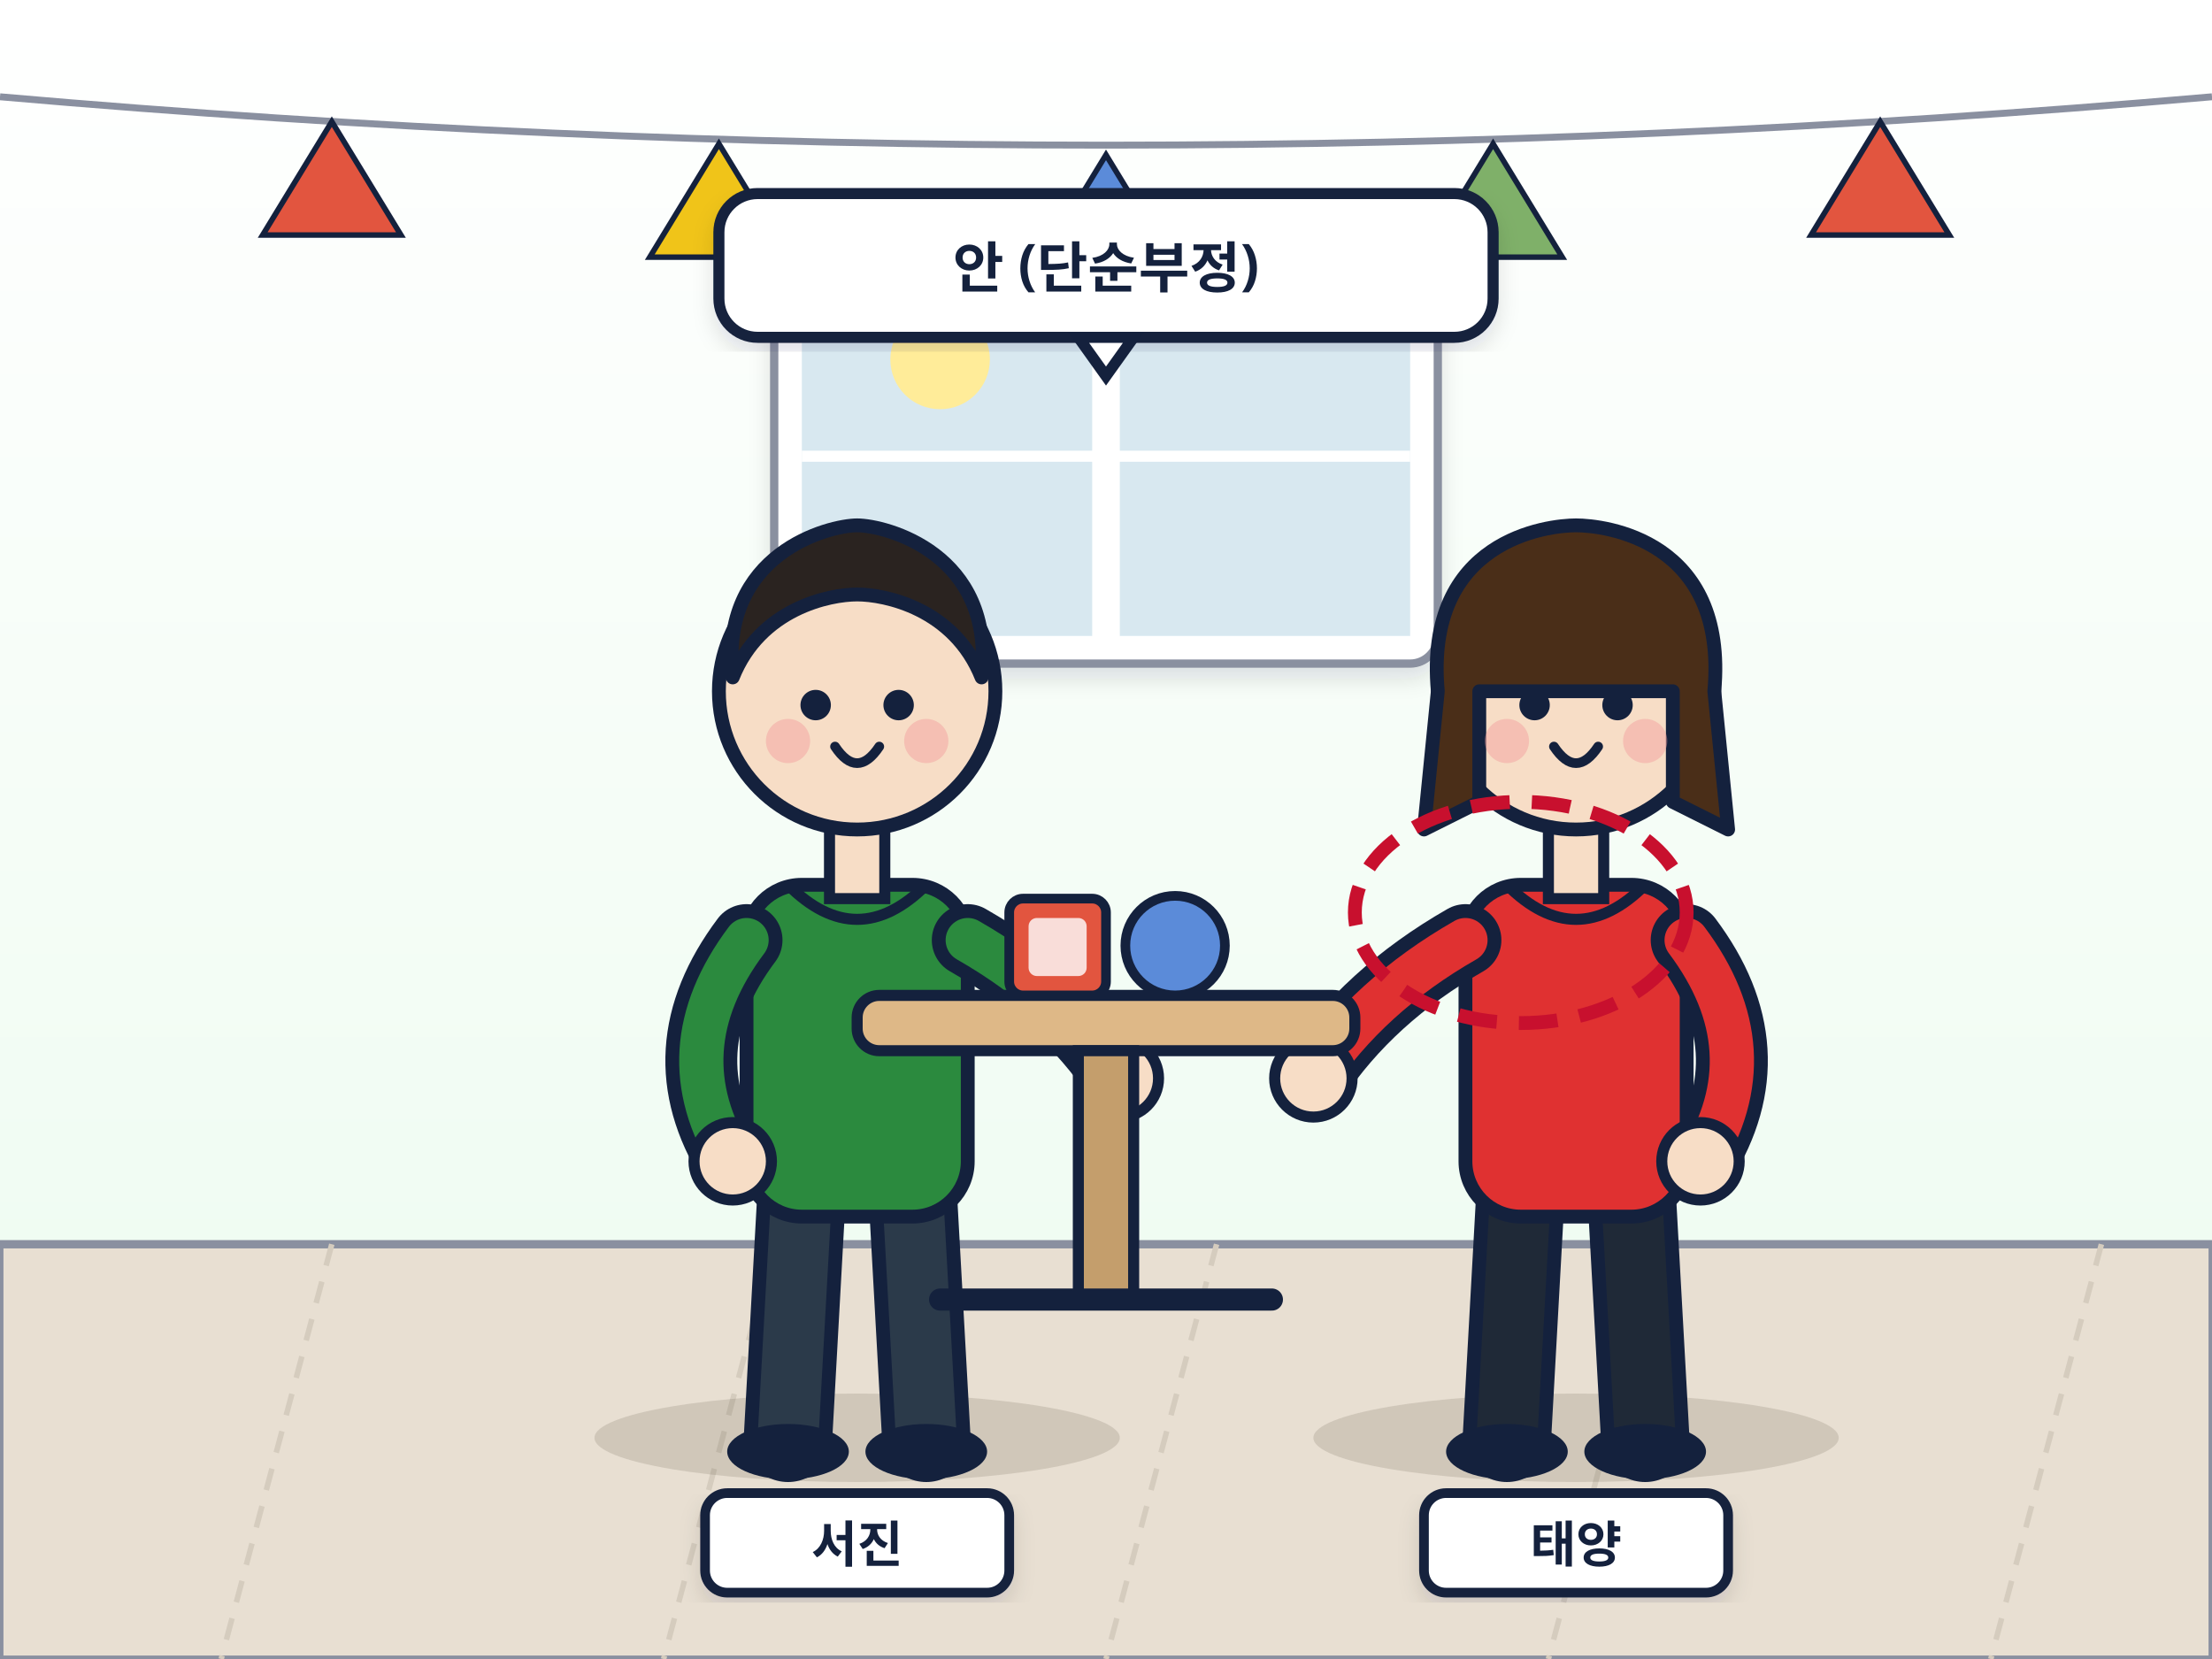
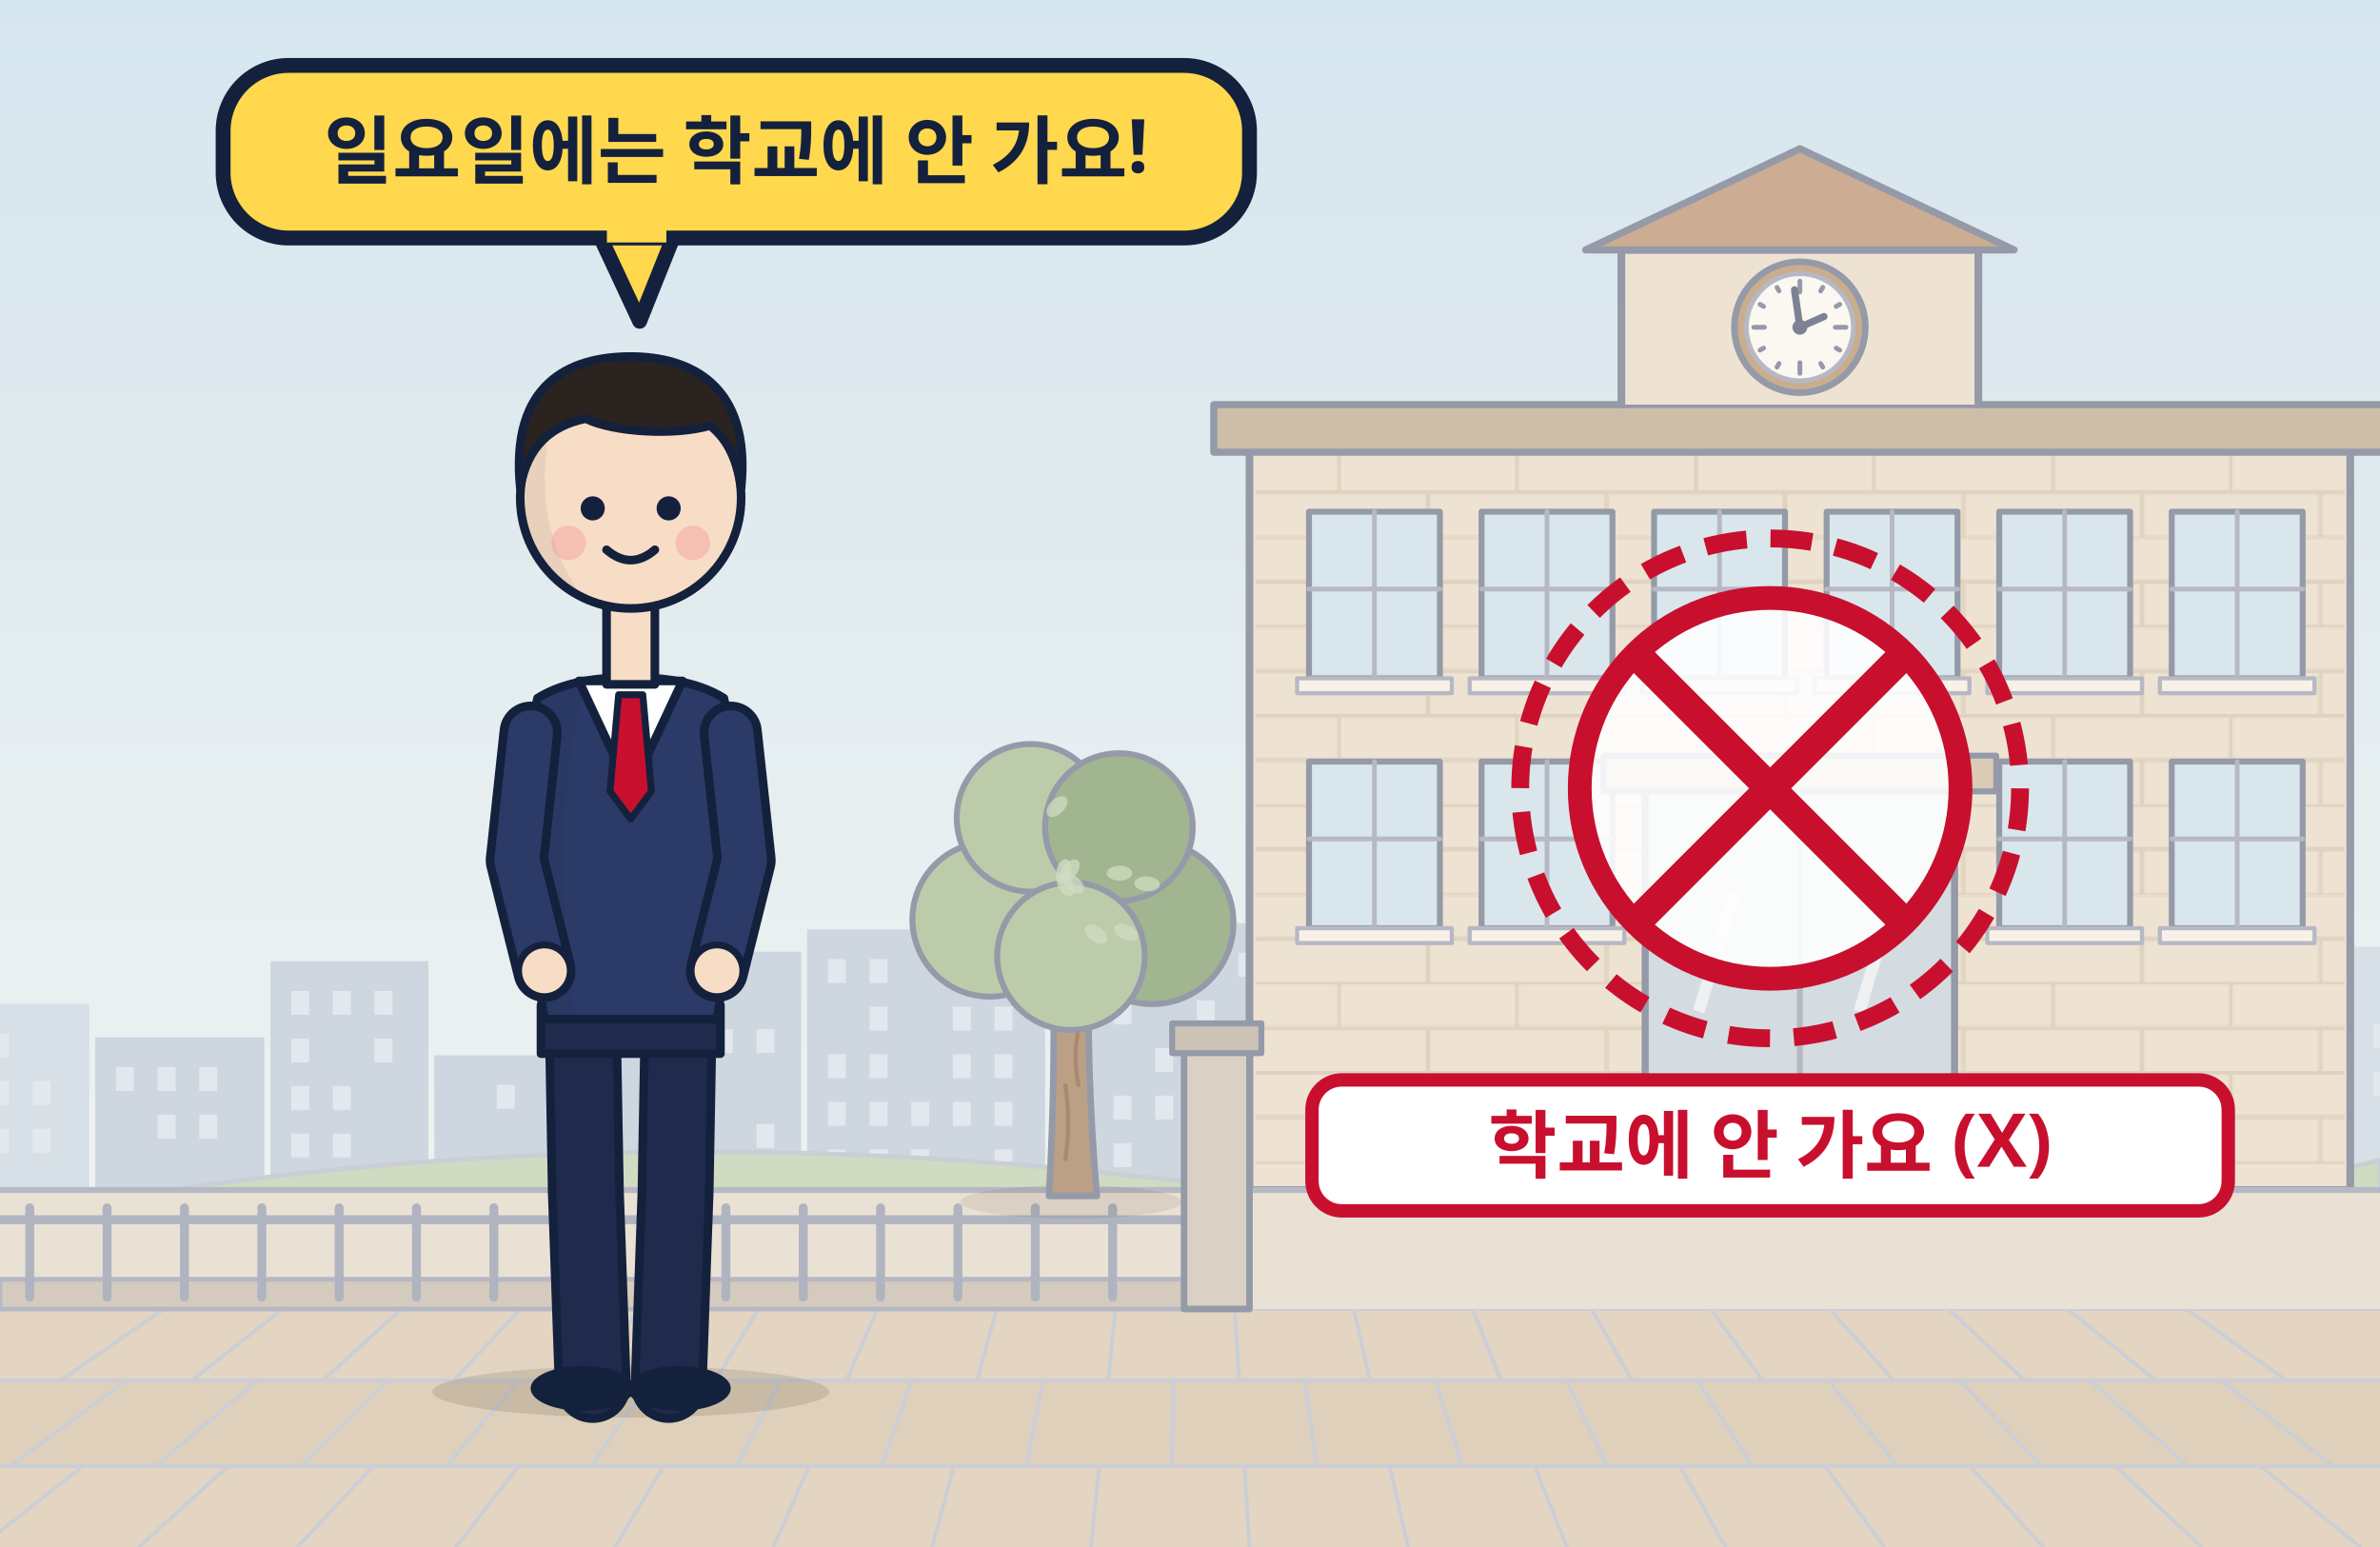
- <svg xmlns="http://www.w3.org/2000/svg" viewBox="0 0 800 600">
-   <defs>
-     <linearGradient id="bgGrad27" x1="0" y1="0" x2="0" y2="1">
-       <stop offset="0%" stop-color="#ffffff" />
-       <stop offset="100%" stop-color="#ebfbee" />
-     </linearGradient>
-     <filter id="shadow27" x="-10%" y="-10%" width="120%" height="120%">
-       <feDropShadow dx="0" dy="4" stdDeviation="4" flood-color="#14213d" flood-opacity="0.12" />
-     </filter>
-   </defs>
-   <g class="bg" data-bg="dining_table">
-     <rect width="800" height="600" fill="url(#bgGrad27)" />
-     <path d="M0 450 L800 450 L800 600 L0 600 Z" fill="#e8dfd2" stroke="#8a90a0" stroke-width="2.5" />
-     <path d="M0 450 L800 450" stroke="#8a90a0" stroke-width="3" />
-     <path d="M120 450 L80 600 M280 450 L240 600 M440 450 L400 600 M600 450 L560 600 M760 450 L720 600" stroke="#d5ccbe" stroke-width="2" stroke-dasharray="8 6" />
-     <path d="M0 35 Q400 70 800 35" fill="none" stroke="#8a90a0" stroke-width="2.5" />
-     <polygon points="120,44 145,85 95,85" fill="#e2553f" stroke="#14213d" stroke-width="2" />
-     <polygon points="260,52 285,93 235,93" fill="#f0c419" stroke="#14213d" stroke-width="2" />
-     <polygon points="400,56 425,97 375,97" fill="#5b8bd9" stroke="#14213d" stroke-width="2" />
-     <polygon points="540,52 565,93 515,93" fill="#7fb069" stroke="#14213d" stroke-width="2" />
-     <polygon points="680,44 705,85 655,85" fill="#e2553f" stroke="#14213d" stroke-width="2" />
-     <rect x="280" y="90" width="240" height="150" rx="10" fill="#ffffff" stroke="#8a90a0" stroke-width="3" filter="url(#shadow27)" />
-     <rect x="290" y="100" width="105" height="130" fill="#d8e8f0" />
-     <rect x="405" y="100" width="105" height="130" fill="#d8e8f0" />
-     <path d="M290 165 H510 M400 100 V230" stroke="#ffffff" stroke-width="4" />
-     <circle cx="340" cy="130" r="18" fill="#ffec99" />
-   </g>
-   <ellipse cx="310" cy="520" rx="95" ry="16" fill="#3a3020" opacity="0.14" />
-   <ellipse cx="570" cy="520" rx="95" ry="16" fill="#3a3020" opacity="0.14" />
-   <g class="fig" transform="translate(220, 150)">
-     <path d="M70 280 L65 370" stroke="#14213d" stroke-width="32" stroke-linecap="round" />
-     <path d="M70 280 L65 370" stroke="#2b3a4a" stroke-width="22" stroke-linecap="round" />
-     <ellipse cx="65" cy="375" rx="22" ry="10" fill="#14213d" />
-     <path d="M110 280 L115 370" stroke="#14213d" stroke-width="32" stroke-linecap="round" />
-     <path d="M110 280 L115 370" stroke="#2b3a4a" stroke-width="22" stroke-linecap="round" />
-     <ellipse cx="115" cy="375" rx="22" ry="10" fill="#14213d" />
-     <rect x="50" y="170" width="80" height="120" rx="20" fill="#2b8a3e" stroke="#14213d" stroke-width="5" stroke-linejoin="round" />
-     <path d="M65 170 Q90 195 115 170" fill="none" stroke="#14213d" stroke-width="4" />
-     <path d="M50 190 Q20 230 45 270" fill="none" stroke="#14213d" stroke-width="26" stroke-linecap="round" />
-     <path d="M50 190 Q20 230 45 270" fill="none" stroke="#2b8a3e" stroke-width="16" stroke-linecap="round" />
-     <circle cx="45" cy="270" r="14" fill="#f7ddc6" stroke="#14213d" stroke-width="4" />
-     <path d="M130 190 Q165 210 185 240" fill="none" stroke="#14213d" stroke-width="26" stroke-linecap="round" />
-     <path d="M130 190 Q165 210 185 240" fill="none" stroke="#2b8a3e" stroke-width="16" stroke-linecap="round" />
-     <circle cx="185" cy="240" r="14" fill="#f7ddc6" stroke="#14213d" stroke-width="4" />
-     <rect x="80" y="145" width="20" height="30" fill="#f7ddc6" stroke="#14213d" stroke-width="4" />
-     <circle cx="90" cy="100" r="50" fill="#f7ddc6" stroke="#14213d" stroke-width="5" />
-     <path d="M45 95 C40 50 80 40 90 40 C100 40 140 50 135 95 C125 70 100 65 90 65 C80 65 55 70 45 95 Z" fill="#2a2320" stroke="#14213d" stroke-width="5" stroke-linejoin="round" />
-     <circle cx="75" cy="105" r="5.5" fill="#14213d" />
-     <circle cx="105" cy="105" r="5.5" fill="#14213d" />
-     <circle cx="65" cy="118" r="8" fill="#f19c9c" opacity="0.45" />
-     <circle cx="115" cy="118" r="8" fill="#f19c9c" opacity="0.45" />
-     <path d="M82 120 Q90 132 98 120" fill="none" stroke="#14213d" stroke-width="3.5" stroke-linecap="round" />
-   </g>
-   <g class="fig" transform="translate(480, 150)">
-     <path d="M70 280 L65 370" stroke="#14213d" stroke-width="32" stroke-linecap="round" />
-     <path d="M70 280 L65 370" stroke="#1f2937" stroke-width="22" stroke-linecap="round" />
-     <ellipse cx="65" cy="375" rx="22" ry="10" fill="#14213d" />
-     <path d="M110 280 L115 370" stroke="#14213d" stroke-width="32" stroke-linecap="round" />
-     <path d="M110 280 L115 370" stroke="#1f2937" stroke-width="22" stroke-linecap="round" />
-     <ellipse cx="115" cy="375" rx="22" ry="10" fill="#14213d" />
-     <rect x="50" y="170" width="80" height="120" rx="20" fill="#e03131" stroke="#14213d" stroke-width="5" stroke-linejoin="round" />
-     <path d="M65 170 Q90 195 115 170" fill="none" stroke="#14213d" stroke-width="4" />
-     <path d="M50 190 Q15 210 -5 240" fill="none" stroke="#14213d" stroke-width="26" stroke-linecap="round" />
-     <path d="M50 190 Q15 210 -5 240" fill="none" stroke="#e03131" stroke-width="16" stroke-linecap="round" />
-     <circle cx="-5" cy="240" r="14" fill="#f7ddc6" stroke="#14213d" stroke-width="4" />
-     <path d="M130 190 Q160 230 135 270" fill="none" stroke="#14213d" stroke-width="26" stroke-linecap="round" />
-     <path d="M130 190 Q160 230 135 270" fill="none" stroke="#e03131" stroke-width="16" stroke-linecap="round" />
-     <circle cx="135" cy="270" r="14" fill="#f7ddc6" stroke="#14213d" stroke-width="4" />
-     <rect x="80" y="145" width="20" height="30" fill="#f7ddc6" stroke="#14213d" stroke-width="4" />
-     <circle cx="90" cy="100" r="50" fill="#f7ddc6" stroke="#14213d" stroke-width="5" />
-     <path d="M40 100 C35 45 80 40 90 40 C100 40 145 45 140 100 L145 150 L125 140 L125 100 L55 100 L55 140 L35 150 Z" fill="#4a2e18" stroke="#14213d" stroke-width="5" stroke-linejoin="round" />
-     <circle cx="75" cy="105" r="5.5" fill="#14213d" />
-     <circle cx="105" cy="105" r="5.5" fill="#14213d" />
-     <circle cx="65" cy="118" r="8" fill="#f19c9c" opacity="0.45" />
-     <circle cx="115" cy="118" r="8" fill="#f19c9c" opacity="0.45" />
-     <path d="M82 120 Q90 132 98 120" fill="none" stroke="#14213d" stroke-width="3.5" stroke-linecap="round" />
-   </g>
-   <g class="props" transform="translate(350, 360)">
-     <rect x="-40" y="0" width="180" height="20" rx="8" fill="#deb887" stroke="#14213d" stroke-width="4" />
-     <rect x="40" y="20" width="20" height="90" fill="#c49e6c" stroke="#14213d" stroke-width="4" />
-     <path d="M-10 110 H110" stroke="#14213d" stroke-width="8" stroke-linecap="round" />
-     <rect x="15" y="-35" width="35" height="35" rx="5" fill="#e2553f" stroke="#14213d" stroke-width="3.5" />
-     <rect x="22" y="-28" width="21" height="21" rx="3" fill="#ffffff" opacity="0.8" />
-     <circle cx="75" cy="-18" r="18" fill="#5b8bd9" stroke="#14213d" stroke-width="3.5" />
-   </g>
-   <ellipse class="red" cx="550" cy="330" rx="60" ry="40" fill="none" stroke="#c8102e" stroke-width="5" stroke-dasharray="14 8" />
-   <g class="sg" transform="translate(400, 70)">
-     <rect x="-140" y="0" width="280" height="52" rx="14" fill="#ffffff" stroke="#14213d" stroke-width="4" filter="url(#shadow27)" />
-     <polygon points="-10,52 10,52 0,66" fill="#ffffff" stroke="#14213d" stroke-width="4" />
-     <path d="-8 52 H8" stroke="#ffffff" stroke-width="6" />
-     <text class="tx" x="0" y="34" font-size="20" font-weight="900" fill="#14213d" text-anchor="middle" font-family="'Noto Sans KR','Malgun Gothic','Apple SD Gothic Neo',sans-serif">안 (단순부정)</text>
-   </g>
+ <svg xmlns="http://www.w3.org/2000/svg" viewBox="0 0 800 520">
+   <g class="bg" data-bg="schoolFront">
+     <defs>
+       <linearGradient id="bgsk1" x1="0" y1="0" x2="0" y2="1">
+         <stop offset="0" stop-color="#d2e4ee" />
+         <stop offset="1" stop-color="#eef3ef" />
+       </linearGradient>
+     </defs>
+     <rect x="0" y="0" width="800" height="440" fill="url(#bgsk1)" />
+     <rect x="-10" y="337.4" width="40" height="62.6" fill="#d3dde5" />
+     <rect x="-3" y="347.4" width="6" height="8" fill="#e2e9ee" opacity="0.9" />
+     <rect x="-3" y="363.4" width="6" height="8" fill="#e2e9ee" opacity="0.9" />
+     <rect x="11" y="363.4" width="6" height="8" fill="#e2e9ee" opacity="0.9" />
+     <rect x="-3" y="379.4" width="6" height="8" fill="#e2e9ee" opacity="0.9" />
+     <rect x="11" y="379.4" width="6" height="8" fill="#e2e9ee" opacity="0.9" />
+     <rect x="32" y="348.7" width="56.9" height="51.3" fill="#c9d4de" />
+     <rect x="39" y="358.7" width="6" height="8" fill="#e2e9ee" opacity="0.9" />
+     <rect x="53" y="358.7" width="6" height="8" fill="#e2e9ee" opacity="0.9" />
+     <rect x="67" y="358.7" width="6" height="8" fill="#e2e9ee" opacity="0.9" />
+     <rect x="53" y="374.7" width="6" height="8" fill="#e2e9ee" opacity="0.9" />
+     <rect x="67" y="374.7" width="6" height="8" fill="#e2e9ee" opacity="0.9" />
+     <rect x="90.9" y="323.1" width="53.1" height="76.9" fill="#c9d4de" />
+     <rect x="97.9" y="333.1" width="6" height="8" fill="#e2e9ee" opacity="0.9" />
+     <rect x="111.9" y="333.1" width="6" height="8" fill="#e2e9ee" opacity="0.9" />
+     <rect x="125.9" y="333.1" width="6" height="8" fill="#e2e9ee" opacity="0.9" />
+     <rect x="97.9" y="349.1" width="6" height="8" fill="#e2e9ee" opacity="0.9" />
+     <rect x="125.9" y="349.1" width="6" height="8" fill="#e2e9ee" opacity="0.9" />
+     <rect x="97.9" y="365.1" width="6" height="8" fill="#e2e9ee" opacity="0.9" />
+     <rect x="111.9" y="365.1" width="6" height="8" fill="#e2e9ee" opacity="0.9" />
+     <rect x="97.9" y="381.1" width="6" height="8" fill="#e2e9ee" opacity="0.9" />
+     <rect x="111.9" y="381.1" width="6" height="8" fill="#e2e9ee" opacity="0.9" />
+     <rect x="146" y="354.7" width="71.3" height="45.3" fill="#c9d4de" />
+     <rect x="167" y="364.7" width="6" height="8" fill="#e2e9ee" opacity="0.9" />
+     <rect x="195" y="364.7" width="6" height="8" fill="#e2e9ee" opacity="0.9" />
+     <rect x="195" y="380.7" width="6" height="8" fill="#e2e9ee" opacity="0.9" />
+     <rect x="219.3" y="319.9" width="50" height="80.1" fill="#c9d4de" />
+     <rect x="226.3" y="345.9" width="6" height="8" fill="#e2e9ee" opacity="0.9" />
+     <rect x="240.3" y="345.9" width="6" height="8" fill="#e2e9ee" opacity="0.9" />
+     <rect x="254.3" y="345.9" width="6" height="8" fill="#e2e9ee" opacity="0.9" />
+     <rect x="226.3" y="361.9" width="6" height="8" fill="#e2e9ee" opacity="0.9" />
+     <rect x="226.3" y="377.9" width="6" height="8" fill="#e2e9ee" opacity="0.9" />
+     <rect x="254.3" y="377.9" width="6" height="8" fill="#e2e9ee" opacity="0.9" />
+     <rect x="271.3" y="312.4" width="80" height="87.6" fill="#c9d4de" />
+     <rect x="278.3" y="322.4" width="6" height="8" fill="#e2e9ee" opacity="0.9" />
+     <rect x="292.3" y="322.4" width="6" height="8" fill="#e2e9ee" opacity="0.9" />
+     <rect x="320.3" y="322.4" width="6" height="8" fill="#e2e9ee" opacity="0.9" />
+     <rect x="292.3" y="338.4" width="6" height="8" fill="#e2e9ee" opacity="0.9" />
+     <rect x="320.3" y="338.4" width="6" height="8" fill="#e2e9ee" opacity="0.9" />
+     <rect x="334.3" y="338.4" width="6" height="8" fill="#e2e9ee" opacity="0.9" />
+     <rect x="278.3" y="354.4" width="6" height="8" fill="#e2e9ee" opacity="0.9" />
+     <rect x="292.3" y="354.4" width="6" height="8" fill="#e2e9ee" opacity="0.9" />
+     <rect x="320.3" y="354.4" width="6" height="8" fill="#e2e9ee" opacity="0.9" />
+     <rect x="334.3" y="354.4" width="6" height="8" fill="#e2e9ee" opacity="0.9" />
+     <rect x="278.3" y="370.4" width="6" height="8" fill="#e2e9ee" opacity="0.9" />
+     <rect x="292.3" y="370.4" width="6" height="8" fill="#e2e9ee" opacity="0.9" />
+     <rect x="306.3" y="370.4" width="6" height="8" fill="#e2e9ee" opacity="0.9" />
+     <rect x="320.3" y="370.4" width="6" height="8" fill="#e2e9ee" opacity="0.9" />
+     <rect x="334.3" y="370.4" width="6" height="8" fill="#e2e9ee" opacity="0.9" />
+     <rect x="278.3" y="386.4" width="6" height="8" fill="#e2e9ee" opacity="0.9" />
+     <rect x="292.3" y="386.4" width="6" height="8" fill="#e2e9ee" opacity="0.9" />
+     <rect x="306.3" y="386.4" width="6" height="8" fill="#e2e9ee" opacity="0.9" />
+     <rect x="334.3" y="386.4" width="6" height="8" fill="#e2e9ee" opacity="0.9" />
+     <rect x="353.3" y="310.3" width="98.8" height="89.7" fill="#c9d4de" />
+     <rect x="360.3" y="320.3" width="6" height="8" fill="#e2e9ee" opacity="0.9" />
+     <rect x="374.3" y="320.3" width="6" height="8" fill="#e2e9ee" opacity="0.9" />
+     <rect x="402.3" y="320.3" width="6" height="8" fill="#e2e9ee" opacity="0.9" />
+     <rect x="416.3" y="320.3" width="6" height="8" fill="#e2e9ee" opacity="0.9" />
+     <rect x="430.3" y="320.3" width="6" height="8" fill="#e2e9ee" opacity="0.9" />
+     <rect x="360.3" y="336.3" width="6" height="8" fill="#e2e9ee" opacity="0.9" />
+     <rect x="374.3" y="336.3" width="6" height="8" fill="#e2e9ee" opacity="0.9" />
+     <rect x="402.3" y="336.3" width="6" height="8" fill="#e2e9ee" opacity="0.9" />
+     <rect x="430.3" y="336.3" width="6" height="8" fill="#e2e9ee" opacity="0.9" />
+     <rect x="360.3" y="352.3" width="6" height="8" fill="#e2e9ee" opacity="0.9" />
+     <rect x="388.3" y="352.3" width="6" height="8" fill="#e2e9ee" opacity="0.9" />
+     <rect x="402.3" y="352.3" width="6" height="8" fill="#e2e9ee" opacity="0.9" />
+     <rect x="430.3" y="352.3" width="6" height="8" fill="#e2e9ee" opacity="0.9" />
+     <rect x="374.3" y="368.3" width="6" height="8" fill="#e2e9ee" opacity="0.9" />
+     <rect x="388.3" y="368.3" width="6" height="8" fill="#e2e9ee" opacity="0.9" />
+     <rect x="402.3" y="368.3" width="6" height="8" fill="#e2e9ee" opacity="0.9" />
+     <rect x="416.3" y="368.3" width="6" height="8" fill="#e2e9ee" opacity="0.9" />
+     <rect x="374.3" y="384.3" width="6" height="8" fill="#e2e9ee" opacity="0.9" />
+     <rect x="402.3" y="384.3" width="6" height="8" fill="#e2e9ee" opacity="0.9" />
+     <rect x="430.3" y="384.3" width="6" height="8" fill="#e2e9ee" opacity="0.9" />
+     <rect x="454" y="358.5" width="40.1" height="41.5" fill="#d3dde5" />
+     <rect x="461" y="368.5" width="6" height="8" fill="#e2e9ee" opacity="0.9" />
+     <rect x="475" y="368.5" width="6" height="8" fill="#e2e9ee" opacity="0.9" />
+     <rect x="475" y="384.5" width="6" height="8" fill="#e2e9ee" opacity="0.9" />
+     <rect x="496.1" y="310.5" width="78.3" height="89.5" fill="#d3dde5" />
+     <rect x="517.1" y="320.5" width="6" height="8" fill="#e2e9ee" opacity="0.9" />
+     <rect x="531.1" y="320.5" width="6" height="8" fill="#e2e9ee" opacity="0.9" />
+     <rect x="545.1" y="320.5" width="6" height="8" fill="#e2e9ee" opacity="0.9" />
+     <rect x="559.1" y="320.5" width="6" height="8" fill="#e2e9ee" opacity="0.9" />
+     <rect x="503.1" y="336.5" width="6" height="8" fill="#e2e9ee" opacity="0.9" />
+     <rect x="517.1" y="336.5" width="6" height="8" fill="#e2e9ee" opacity="0.9" />
+     <rect x="531.1" y="336.5" width="6" height="8" fill="#e2e9ee" opacity="0.9" />
+     <rect x="545.1" y="336.5" width="6" height="8" fill="#e2e9ee" opacity="0.9" />
+     <rect x="559.1" y="336.5" width="6" height="8" fill="#e2e9ee" opacity="0.9" />
+     <rect x="503.1" y="352.5" width="6" height="8" fill="#e2e9ee" opacity="0.9" />
+     <rect x="517.1" y="352.5" width="6" height="8" fill="#e2e9ee" opacity="0.9" />
+     <rect x="531.1" y="352.5" width="6" height="8" fill="#e2e9ee" opacity="0.9" />
+     <rect x="545.1" y="352.5" width="6" height="8" fill="#e2e9ee" opacity="0.9" />
+     <rect x="503.1" y="368.5" width="6" height="8" fill="#e2e9ee" opacity="0.9" />
+     <rect x="517.1" y="368.5" width="6" height="8" fill="#e2e9ee" opacity="0.9" />
+     <rect x="531.1" y="368.5" width="6" height="8" fill="#e2e9ee" opacity="0.9" />
+     <rect x="559.1" y="368.5" width="6" height="8" fill="#e2e9ee" opacity="0.9" />
+     <rect x="503.1" y="384.5" width="6" height="8" fill="#e2e9ee" opacity="0.9" />
+     <rect x="517.1" y="384.5" width="6" height="8" fill="#e2e9ee" opacity="0.9" />
+     <rect x="531.1" y="384.5" width="6" height="8" fill="#e2e9ee" opacity="0.9" />
+     <rect x="545.1" y="384.5" width="6" height="8" fill="#e2e9ee" opacity="0.9" />
+     <rect x="559.1" y="384.5" width="6" height="8" fill="#e2e9ee" opacity="0.9" />
+     <rect x="576.4" y="340" width="95.3" height="60" fill="#d3dde5" />
+     <rect x="625.4" y="350" width="6" height="8" fill="#e2e9ee" opacity="0.9" />
+     <rect x="639.4" y="350" width="6" height="8" fill="#e2e9ee" opacity="0.9" />
+     <rect x="653.4" y="350" width="6" height="8" fill="#e2e9ee" opacity="0.9" />
+     <rect x="583.4" y="366" width="6" height="8" fill="#e2e9ee" opacity="0.9" />
+     <rect x="611.4" y="366" width="6" height="8" fill="#e2e9ee" opacity="0.9" />
+     <rect x="625.4" y="366" width="6" height="8" fill="#e2e9ee" opacity="0.9" />
+     <rect x="639.4" y="366" width="6" height="8" fill="#e2e9ee" opacity="0.9" />
+     <rect x="653.4" y="366" width="6" height="8" fill="#e2e9ee" opacity="0.9" />
+     <rect x="583.4" y="382" width="6" height="8" fill="#e2e9ee" opacity="0.9" />
+     <rect x="611.4" y="382" width="6" height="8" fill="#e2e9ee" opacity="0.9" />
+     <rect x="653.4" y="382" width="6" height="8" fill="#e2e9ee" opacity="0.9" />
+     <rect x="673.7" y="335.4" width="87" height="64.6" fill="#c9d4de" />
+     <rect x="680.7" y="345.4" width="6" height="8" fill="#e2e9ee" opacity="0.9" />
+     <rect x="736.7" y="345.4" width="6" height="8" fill="#e2e9ee" opacity="0.9" />
+     <rect x="750.7" y="345.4" width="6" height="8" fill="#e2e9ee" opacity="0.9" />
+     <rect x="680.7" y="361.4" width="6" height="8" fill="#e2e9ee" opacity="0.9" />
+     <rect x="694.7" y="361.4" width="6" height="8" fill="#e2e9ee" opacity="0.9" />
+     <rect x="736.7" y="361.4" width="6" height="8" fill="#e2e9ee" opacity="0.9" />
+     <rect x="750.7" y="361.4" width="6" height="8" fill="#e2e9ee" opacity="0.9" />
+     <rect x="680.7" y="377.4" width="6" height="8" fill="#e2e9ee" opacity="0.9" />
+     <rect x="694.7" y="377.4" width="6" height="8" fill="#e2e9ee" opacity="0.9" />
+     <rect x="722.7" y="377.4" width="6" height="8" fill="#e2e9ee" opacity="0.9" />
+     <rect x="736.7" y="377.4" width="6" height="8" fill="#e2e9ee" opacity="0.9" />
+     <rect x="750.7" y="377.4" width="6" height="8" fill="#e2e9ee" opacity="0.9" />
+     <rect x="762.8" y="318.3" width="97.6" height="81.7" fill="#d3dde5" />
+     <rect x="769.8" y="328.3" width="6" height="8" fill="#e2e9ee" opacity="0.9" />
+     <rect x="811.8" y="328.3" width="6" height="8" fill="#e2e9ee" opacity="0.9" />
+     <rect x="825.8" y="328.3" width="6" height="8" fill="#e2e9ee" opacity="0.9" />
+     <rect x="839.8" y="328.3" width="6" height="8" fill="#e2e9ee" opacity="0.9" />
+     <rect x="783.8" y="344.3" width="6" height="8" fill="#e2e9ee" opacity="0.9" />
+     <rect x="797.8" y="344.3" width="6" height="8" fill="#e2e9ee" opacity="0.9" />
+     <rect x="811.8" y="344.3" width="6" height="8" fill="#e2e9ee" opacity="0.9" />
+     <rect x="825.8" y="344.3" width="6" height="8" fill="#e2e9ee" opacity="0.9" />
+     <rect x="839.8" y="344.3" width="6" height="8" fill="#e2e9ee" opacity="0.9" />
+     <rect x="783.8" y="360.3" width="6" height="8" fill="#e2e9ee" opacity="0.9" />
+     <rect x="797.8" y="360.3" width="6" height="8" fill="#e2e9ee" opacity="0.9" />
+     <rect x="769.8" y="376.3" width="6" height="8" fill="#e2e9ee" opacity="0.9" />
+     <rect x="783.8" y="376.3" width="6" height="8" fill="#e2e9ee" opacity="0.9" />
+     <rect x="825.8" y="376.3" width="6" height="8" fill="#e2e9ee" opacity="0.9" />
+     <path d="M0 410 Q200 370 420 400 T800 390 V440 H0 Z" fill="#cbd9bb" stroke="#c6cad3" stroke-width="1.6" stroke-linejoin="round" stroke-linecap="round" />
+     <ellipse cx="605" cy="406" rx="205" ry="8" fill="#4a4034" opacity="0.1" />
+     <rect x="420" y="150" width="370" height="250" fill="#ece1cf" stroke="#8a90a0" stroke-width="2.6" stroke-linejoin="round" stroke-linecap="round" />
+     <defs>
+       <pattern id="bgwp2" width="60" height="30" patternUnits="userSpaceOnUse">
+         <path d="M0 0.5 H60 M0 15.5 H60 M30 0 V15 M0 15 V30 M60 15 V30" stroke="#dccfba" stroke-width="1.6" fill="none" />
+       </pattern>
+     </defs>
+     <rect x="422" y="152" width="366" height="246" fill="url(#bgwp2)" />
+     <rect x="408" y="136" width="394" height="16" fill="#c9b8a0" stroke="#8a90a0" stroke-width="2.4" stroke-linejoin="round" stroke-linecap="round" />
+     <path d="M545 136 V84 H665 V136" fill="#ece1cf" stroke="#8a90a0" stroke-width="2.6" stroke-linejoin="round" stroke-linecap="round" />
+     <path d="M533 84 L605 50 L677 84 Z" fill="#c7a588" stroke="#8a90a0" stroke-width="2.4" stroke-linejoin="round" stroke-linecap="round" />
+     <ellipse cx="608" cy="114" rx="18" ry="18" fill="#4a4034" opacity="0.08" />
+     <circle cx="605" cy="110" r="22" fill="#c3a582" stroke="#8a90a0" stroke-width="2.2" stroke-linejoin="round" stroke-linecap="round" />
+     <circle cx="605" cy="110" r="18" fill="#fbf8f1" stroke="#aeb3bf" stroke-width="1.6" stroke-linejoin="round" stroke-linecap="round" />
+     <path d="M605 98.1 L605 94.5 M612 97.8 L612.7 96.6 M617.2 103 L618.4 102.3 M616.9 110 L620.5 110 M617.2 117 L618.4 117.7 M612 122.2 L612.7 123.4 M605 121.9 L605 125.5 M598 122.2 L597.3 123.4 M592.8 117 L591.6 117.7 M593.1 110 L589.5 110 M592.8 103 L591.6 102.3 M598 97.8 L597.3 96.6 " stroke="#8a90a0" stroke-width="1.6" stroke-linejoin="round" stroke-linecap="round" />
+     <path d="M605 110 L613.1 106.4 M605 110 L603.2 97.4" stroke="#6f7687" stroke-width="2.4" stroke-linejoin="round" stroke-linecap="round" />
+     <circle cx="605" cy="110" r="2.5" fill="#6f7687" />
+     <rect x="440" y="172" width="44" height="56" fill="#d5e5ec" stroke="#8a90a0" stroke-width="2" stroke-linejoin="round" stroke-linecap="round" />
+     <path d="M462 172 V228 M440 198 H484" fill="none" stroke="#aeb3bf" stroke-width="1.6" stroke-linejoin="round" stroke-linecap="round" />
+     <rect x="436" y="228" width="52" height="5" fill="#f6f1e7" stroke="#aeb3bf" stroke-width="1.4" stroke-linejoin="round" stroke-linecap="round" />
+     <rect x="498" y="172" width="44" height="56" fill="#d5e5ec" stroke="#8a90a0" stroke-width="2" stroke-linejoin="round" stroke-linecap="round" />
+     <path d="M520 172 V228 M498 198 H542" fill="none" stroke="#aeb3bf" stroke-width="1.6" stroke-linejoin="round" stroke-linecap="round" />
+     <rect x="494" y="228" width="52" height="5" fill="#f6f1e7" stroke="#aeb3bf" stroke-width="1.4" stroke-linejoin="round" stroke-linecap="round" />
+     <rect x="556" y="172" width="44" height="56" fill="#d5e5ec" stroke="#8a90a0" stroke-width="2" stroke-linejoin="round" stroke-linecap="round" />
+     <path d="M578 172 V228 M556 198 H600" fill="none" stroke="#aeb3bf" stroke-width="1.6" stroke-linejoin="round" stroke-linecap="round" />
+     <rect x="552" y="228" width="52" height="5" fill="#f6f1e7" stroke="#aeb3bf" stroke-width="1.4" stroke-linejoin="round" stroke-linecap="round" />
+     <rect x="614" y="172" width="44" height="56" fill="#d5e5ec" stroke="#8a90a0" stroke-width="2" stroke-linejoin="round" stroke-linecap="round" />
+     <path d="M636 172 V228 M614 198 H658" fill="none" stroke="#aeb3bf" stroke-width="1.6" stroke-linejoin="round" stroke-linecap="round" />
+     <rect x="610" y="228" width="52" height="5" fill="#f6f1e7" stroke="#aeb3bf" stroke-width="1.4" stroke-linejoin="round" stroke-linecap="round" />
+     <rect x="672" y="172" width="44" height="56" fill="#d5e5ec" stroke="#8a90a0" stroke-width="2" stroke-linejoin="round" stroke-linecap="round" />
+     <path d="M694 172 V228 M672 198 H716" fill="none" stroke="#aeb3bf" stroke-width="1.6" stroke-linejoin="round" stroke-linecap="round" />
+     <rect x="668" y="228" width="52" height="5" fill="#f6f1e7" stroke="#aeb3bf" stroke-width="1.4" stroke-linejoin="round" stroke-linecap="round" />
+     <rect x="730" y="172" width="44" height="56" fill="#d5e5ec" stroke="#8a90a0" stroke-width="2" stroke-linejoin="round" stroke-linecap="round" />
+     <path d="M752 172 V228 M730 198 H774" fill="none" stroke="#aeb3bf" stroke-width="1.6" stroke-linejoin="round" stroke-linecap="round" />
+     <rect x="726" y="228" width="52" height="5" fill="#f6f1e7" stroke="#aeb3bf" stroke-width="1.4" stroke-linejoin="round" stroke-linecap="round" />
+     <rect x="440" y="256" width="44" height="56" fill="#d5e5ec" stroke="#8a90a0" stroke-width="2" stroke-linejoin="round" stroke-linecap="round" />
+     <path d="M462 256 V312 M440 282 H484" fill="none" stroke="#aeb3bf" stroke-width="1.6" stroke-linejoin="round" stroke-linecap="round" />
+     <rect x="436" y="312" width="52" height="5" fill="#f6f1e7" stroke="#aeb3bf" stroke-width="1.4" stroke-linejoin="round" stroke-linecap="round" />
+     <rect x="498" y="256" width="44" height="56" fill="#d5e5ec" stroke="#8a90a0" stroke-width="2" stroke-linejoin="round" stroke-linecap="round" />
+     <path d="M520 256 V312 M498 282 H542" fill="none" stroke="#aeb3bf" stroke-width="1.6" stroke-linejoin="round" stroke-linecap="round" />
+     <rect x="494" y="312" width="52" height="5" fill="#f6f1e7" stroke="#aeb3bf" stroke-width="1.4" stroke-linejoin="round" stroke-linecap="round" />
+     <rect x="672" y="256" width="44" height="56" fill="#d5e5ec" stroke="#8a90a0" stroke-width="2" stroke-linejoin="round" stroke-linecap="round" />
+     <path d="M694 256 V312 M672 282 H716" fill="none" stroke="#aeb3bf" stroke-width="1.6" stroke-linejoin="round" stroke-linecap="round" />
+     <rect x="668" y="312" width="52" height="5" fill="#f6f1e7" stroke="#aeb3bf" stroke-width="1.4" stroke-linejoin="round" stroke-linecap="round" />
+     <rect x="730" y="256" width="44" height="56" fill="#d5e5ec" stroke="#8a90a0" stroke-width="2" stroke-linejoin="round" stroke-linecap="round" />
+     <path d="M752 256 V312 M730 282 H774" fill="none" stroke="#aeb3bf" stroke-width="1.6" stroke-linejoin="round" stroke-linecap="round" />
+     <rect x="726" y="312" width="52" height="5" fill="#f6f1e7" stroke="#aeb3bf" stroke-width="1.4" stroke-linejoin="round" stroke-linecap="round" />
+     <rect x="539" y="254" width="132" height="12" fill="#d7c6ae" stroke="#8a90a0" stroke-width="2" stroke-linejoin="round" stroke-linecap="round" />
+     <rect x="553" y="266" width="104" height="134" fill="#cfd9df" stroke="#8a90a0" stroke-width="2.4" stroke-linejoin="round" stroke-linecap="round" />
+     <path d="M605 266 V400" fill="none" stroke="#aeb3bf" stroke-width="2" stroke-linejoin="round" stroke-linecap="round" />
+     <path d="M583 300 l-12 40 M637 300 l-12 40" stroke="#fff" stroke-width="4" opacity=".6" />
+     <rect x="543" y="394" width="124" height="6" fill="#d9d2c6" stroke="#aeb3bf" stroke-width="1.4" stroke-linejoin="round" stroke-linecap="round" />
+     <rect x="0" y="440" width="800" height="80" fill="#e0d2bd" />
+     <path d="M0 464 L800 464 L800 492.8 L0 492.8 Z" fill="#d6c6ae" opacity=".5" />
+     <path d="M0 440 H800 M55 440 L20.5 464 M95 440 L64.5 464 M135 440 L108.5 464 M175 440 L152.5 464 M215 440 L196.5 464 M255 440 L240.5 464 M295 440 L284.5 464 M335 440 L328.5 464 M375 440 L372.5 464 M415 440 L416.5 464 M455 440 L460.5 464 M495 440 L504.5 464 M535 440 L548.5 464 M575 440 L592.5 464 M615 440 L636.5 464 M655 440 L680.5 464 M695 440 L724.5 464 M735 440 L768.5 464 M0 464 H800 M42.5 464 L3.5 492.8 M86.5 464 L52.3 492.8 M130.5 464 L101.1 492.8 M174.5 464 L149.9 492.8 M218.5 464 L198.7 492.8 M262.5 464 L247.5 492.8 M306.5 464 L296.3 492.8 M350.5 464 L345.1 492.8 M394.5 464 L393.9 492.8 M438.5 464 L442.7 492.8 M482.5 464 L491.5 492.8 M526.5 464 L540.3 492.8 M570.5 464 L589.1 492.8 M614.5 464 L637.9 492.8 M658.5 464 L686.7 492.8 M702.5 464 L735.5 492.8 M746.5 464 L784.3 492.8 M0 492.8 H800 M-20.9 492.8 L-60 520 M27.9 492.8 L-6.7 520 M76.7 492.8 L46.7 520 M125.5 492.8 L100 520 M174.3 492.8 L153.3 520 M223.1 492.8 L206.7 520 M271.9 492.8 L260 520 M320.7 492.8 L313.3 520 M369.5 492.8 L366.7 520 M418.3 492.8 L420 520 M467.1 492.8 L473.3 520 M515.9 492.8 L526.7 520 M564.7 492.8 L580 520 M613.5 492.8 L633.3 520 M662.3 492.8 L686.7 520 M711.1 492.8 L740 520 M759.9 492.8 L793.3 520 M808.7 492.8 L846.7 520 " fill="none" stroke="#c6cad3" stroke-width="1.3" stroke-linejoin="round" stroke-linecap="round" />
+     <rect x="0" y="400" width="800" height="40" fill="#e8dfd2" />
+     <path d="M0 400 H800" fill="none" stroke="#aeb3bf" stroke-width="2" stroke-linejoin="round" stroke-linecap="round" />
+     <rect x="0" y="430" width="400" height="10" fill="#cfc6b8" stroke="#aeb3bf" stroke-width="1.6" stroke-linejoin="round" stroke-linecap="round" />
+     <path d="M10 436 V406M36 436 V406M62 436 V406M88 436 V406M114 436 V406M140 436 V406M166 436 V406M192 436 V406M218 436 V406M244 436 V406M270 436 V406M296 436 V406M322 436 V406M348 436 V406M374 436 V406" stroke="#a7adba" stroke-width="3" stroke-linejoin="round" stroke-linecap="round" />
+     <path d="M0 410 H400" fill="none" stroke="#a7adba" stroke-width="3" stroke-linejoin="round" stroke-linecap="round" />
+     <rect x="398" y="352" width="22" height="88" fill="#d6cdbf" stroke="#8a90a0" stroke-width="2.2" stroke-linejoin="round" stroke-linecap="round" />
+     <rect x="394" y="344" width="30" height="10" fill="#c7bdae" stroke="#8a90a0" stroke-width="2" stroke-linejoin="round" stroke-linecap="round" />
+     <ellipse cx="360" cy="404" rx="37.2" ry="5.6" fill="#4a4034" opacity="0.12" />
+     <path d="M352.6 402 Q355 358.6 353.8 321.4 H366.2 Q365 358.6 368.7 402 Z" fill="#b4977a" stroke="#8a90a0" stroke-width="2.2" stroke-linejoin="round" stroke-linecap="round" />
+     <path d="M358.1 389.6 q1.9 -12.4 0 -24.8 M362.5 364.8 q-1.9 -9.9 0 -18.6" fill="none" stroke="#9c7f63" stroke-width="1.4" stroke-linejoin="round" stroke-linecap="round" />
+     <circle cx="360" cy="293.5" r="36" fill="#97ae86" stroke="#8a90a0" stroke-width="2" stroke-linejoin="round" stroke-linecap="round" />
+     <circle cx="332.7" cy="309" r="26" fill="#b5c8a3" stroke="#8a90a0" stroke-width="2" stroke-linejoin="round" stroke-linecap="round" />
+     <circle cx="387.3" cy="310.2" r="27.3" fill="#97ae86" stroke="#8a90a0" stroke-width="2" stroke-linejoin="round" stroke-linecap="round" />
+     <circle cx="346.4" cy="274.9" r="24.8" fill="#b5c8a3" stroke="#8a90a0" stroke-width="2" stroke-linejoin="round" stroke-linecap="round" />
+     <circle cx="376.1" cy="278" r="24.8" fill="#97ae86" stroke="#8a90a0" stroke-width="2" stroke-linejoin="round" stroke-linecap="round" />
+     <circle cx="360" cy="321.4" r="24.8" fill="#b5c8a3" stroke="#8a90a0" stroke-width="2" stroke-linejoin="round" stroke-linecap="round" />
+     <ellipse cx="376.3" cy="293.5" rx="4.3" ry="2.5" transform="rotate(0 376.3 293.5)" fill="#cbd9bb" opacity=".75" />
+     <ellipse cx="385.6" cy="297.1" rx="4.3" ry="2.5" transform="rotate(4 385.6 297.1)" fill="#cbd9bb" opacity=".75" />
+     <ellipse cx="378.5" cy="313.4" rx="4.3" ry="2.5" transform="rotate(25 378.5 313.4)" fill="#cbd9bb" opacity=".75" />
+     <ellipse cx="368.4" cy="314" rx="4.3" ry="2.5" transform="rotate(35 368.4 314)" fill="#cbd9bb" opacity=".75" />
+     <ellipse cx="355.3" cy="271.1" rx="4.3" ry="2.5" transform="rotate(135 355.3 271.1)" fill="#cbd9bb" opacity=".75" />
+     <ellipse cx="357.6" cy="293" rx="4.3" ry="2.5" transform="rotate(101 357.6 293)" fill="#cbd9bb" opacity=".75" />
+     <ellipse cx="358.1" cy="297.3" rx="4.3" ry="2.5" transform="rotate(61 358.1 297.3)" fill="#cbd9bb" opacity=".75" />
+     <ellipse cx="360.8" cy="297.1" rx="4.3" ry="2.5" transform="rotate(40 360.8 297.1)" fill="#cbd9bb" opacity=".75" />
+     <ellipse cx="359.6" cy="292.6" rx="4.3" ry="2.5" transform="rotate(129 359.6 292.6)" fill="#cbd9bb" opacity=".75" />
+     <rect width="800" height="520" fill="#fbf8f3" opacity="0.1" />
+   </g>
+   <ellipse cx="212.0" cy="467.8" rx="66.7" ry="8.7" fill="#3a3020" opacity="0.14" />
+   <g class="fig" transform="translate(125 92) scale(0.58)">
+     <g transform="translate(300 0) scale(-1 1)">
+       <path d="M122 420 L124 532 L128 644" fill="none" stroke="#14213d" stroke-width="44" stroke-linecap="round" stroke-linejoin="round" />
+       <path d="M122 420 L124 532 L128 644" fill="none" stroke="#1f2a4d" stroke-width="34" stroke-linecap="round" stroke-linejoin="round" />
+       <ellipse cx="122" cy="646" rx="30" ry="13" fill="#14213d" />
+       <path d="M178 420 L176 532 L172 644" fill="none" stroke="#14213d" stroke-width="44" stroke-linecap="round" stroke-linejoin="round" />
+       <path d="M178 420 L176 532 L172 644" fill="none" stroke="#1f2a4d" stroke-width="34" stroke-linecap="round" stroke-linejoin="round" />
+       <ellipse cx="178" cy="646" rx="30" ry="13" fill="#14213d" />
+       <path d="M98 424 H202 V452 H98 Z" fill="#1f2a4d" stroke="#14213d" stroke-width="5" stroke-linejoin="round" />
+       <g transform="translate(150 236) scale(1) translate(-150 -236)" />
+       <g transform="translate(150 236) scale(1) translate(-150 -236)">
+         <path d="M96 246 C112 236 132 234 150 234 C168 234 188 236 204 246 C214 290 212 360 200 432 L100 432 C88 360 86 290 96 246 Z" fill="#2b3a67" stroke="#14213d" stroke-width="5" stroke-linejoin="round" stroke-linecap="round" />
+         <path d="M176 238 C190 240 200 243 204 246 C214 290 212 360 200 432 L182 432 C192 360 192 290 176 238 Z" fill="#14213d" opacity="0.08" />
+         <path d="M120 236 L150 300 L180 236 Z" fill="#fff" stroke="#14213d" stroke-width="5" stroke-linejoin="round" />
+         <path d="M143 244 H157 L162 300 L150 316 L138 300 Z" fill="#c8102e" stroke="#14213d" stroke-width="4" stroke-linejoin="round" />
+       </g>
+       <g transform="translate(150 236) scale(1) translate(-150 -236)">
+         <rect x="136" y="186" width="28" height="52" fill="#f7ddc6" stroke="#14213d" stroke-width="5" stroke-linejoin="round" stroke-linecap="round" />
+         <circle cx="150" cy="130" r="64" fill="#f7ddc6" stroke="#14213d" stroke-width="5" stroke-linejoin="round" stroke-linecap="round" />
+         <path d="M196 86 C222 120 214 172 176 190 C200 160 204 120 196 86 Z" fill="#14213d" opacity="0.07" />
+         <path d="M86 124 C80 64 116 48 150 48 C186 48 220 64 214 124 C210 100 196 88 176 84 C160 92 124 94 104 88 C94 96 88 108 86 124 Z" fill="#2a2320" stroke="#14213d" stroke-width="5" stroke-linejoin="round" />
+         <circle cx="128" cy="136" r="7" fill="#14213d" />
+         <circle cx="172" cy="136" r="7" fill="#14213d" />
+         <circle cx="114" cy="156" r="10" fill="#f19c9c" opacity="0.45" />
+         <circle cx="186" cy="156" r="10" fill="#f19c9c" opacity="0.45" />
+         <path d="M136 160 Q150 172 164 160" fill="none" stroke="#14213d" stroke-width="5" stroke-linecap="round" />
+       </g>
+       <path d="M92 266 L84 340 L100 404" fill="none" stroke="#14213d" stroke-width="36" stroke-linecap="round" stroke-linejoin="round" />
+       <path d="M92 266 L84 340 L100 404" fill="none" stroke="#2b3a67" stroke-width="26" stroke-linecap="round" stroke-linejoin="round" />
+       <circle cx="100" cy="404" r="15" fill="#f7ddc6" stroke="#14213d" stroke-width="4" />
+       <path d="M208 266 L216 340 L200 404" fill="none" stroke="#14213d" stroke-width="36" stroke-linecap="round" stroke-linejoin="round" />
+       <path d="M208 266 L216 340 L200 404" fill="none" stroke="#2b3a67" stroke-width="26" stroke-linecap="round" stroke-linejoin="round" />
+       <circle cx="200" cy="404" r="15" fill="#f7ddc6" stroke="#14213d" stroke-width="4" />
+     </g>
+   </g>
+   <g transform="translate(595 265)">
+     <circle cx="0" cy="0" r="64" fill="#fff" fill-opacity="0.88" stroke="#c8102e" stroke-width="8" />
+     <path d="M-44 -44 L44 44 M44 -44 L-44 44" stroke="#c8102e" stroke-width="10" stroke-linecap="round" />
+   </g>
+   <ellipse class="red" cx="595" cy="265" rx="84" ry="84" fill="none" stroke="#c8102e" stroke-width="6" stroke-dasharray="14 8" />
  <g class="sg">
-     <rect x="255" y="540" width="110" height="36" rx="8" fill="#ffffff" stroke="#14213d" stroke-width="3.5" filter="url(#shadow27)" />
-     <text class="tx" x="310" y="565" font-size="18" font-weight="900" fill="#14213d" text-anchor="middle" font-family="'Noto Sans KR','Malgun Gothic','Apple SD Gothic Neo',sans-serif">서진</text>
+     <path d="M201 78 L215 108 L227 78" fill="#ffd84d" stroke="#14213d" stroke-width="5" stroke-linejoin="round" stroke-linecap="round" />
+     <rect x="75" y="22" width="345" height="58" rx="22" fill="#ffd84d" stroke="#14213d" stroke-width="5" stroke-linejoin="round" stroke-linecap="round" />
+     <path d="M204 78 H224" stroke="#ffd84d" stroke-width="7" />
+     <text class="tx" x="247.5" y="59.75" font-size="25" font-weight="900" fill="#14213d" text-anchor="middle" font-family="'Noto Sans KR','Malgun Gothic','Apple SD Gothic Neo',sans-serif">일요일에는 학교에 안 가요!</text>
  </g>
  <g class="sg">
-     <rect x="515" y="540" width="110" height="36" rx="8" fill="#ffffff" stroke="#14213d" stroke-width="3.5" filter="url(#shadow27)" />
-     <text class="tx" x="570" y="565" font-size="18" font-weight="900" fill="#14213d" text-anchor="middle" font-family="'Noto Sans KR','Malgun Gothic','Apple SD Gothic Neo',sans-serif">태양</text>
+     <rect x="441.0" y="363.0" width="308.0" height="44" rx="10" fill="#fff" stroke="#c8102e" stroke-width="4.5" stroke-linejoin="round" stroke-linecap="round" />
+     <text class="tx" x="595" y="394.0" font-size="25" font-weight="900" fill="#c8102e" text-anchor="middle" font-family="'Noto Sans KR','Malgun Gothic','Apple SD Gothic Neo',sans-serif">학교에 안 가요 (X)</text>
  </g>
</svg>
